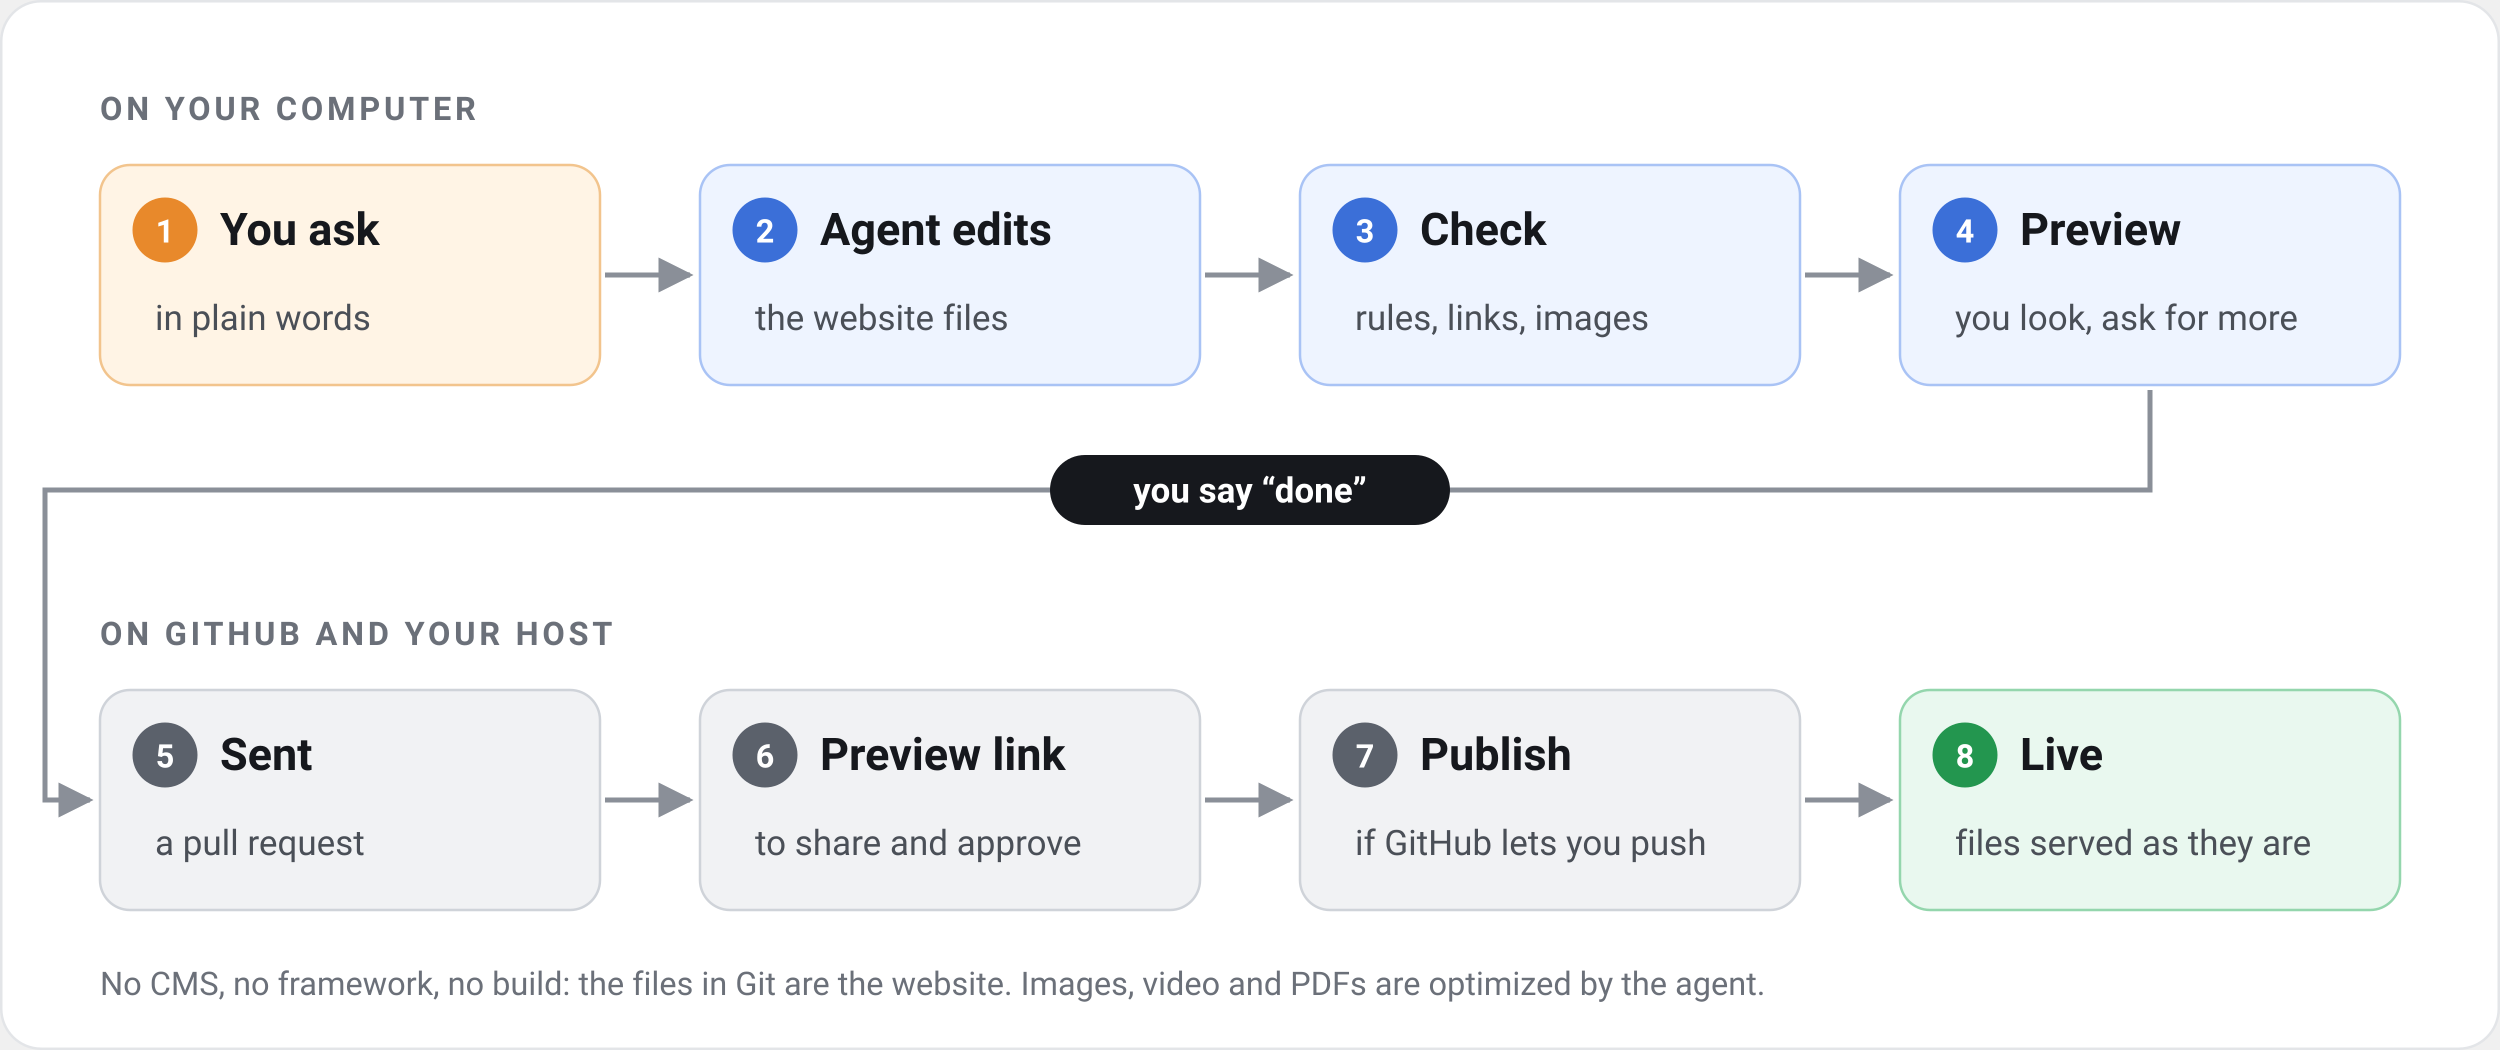
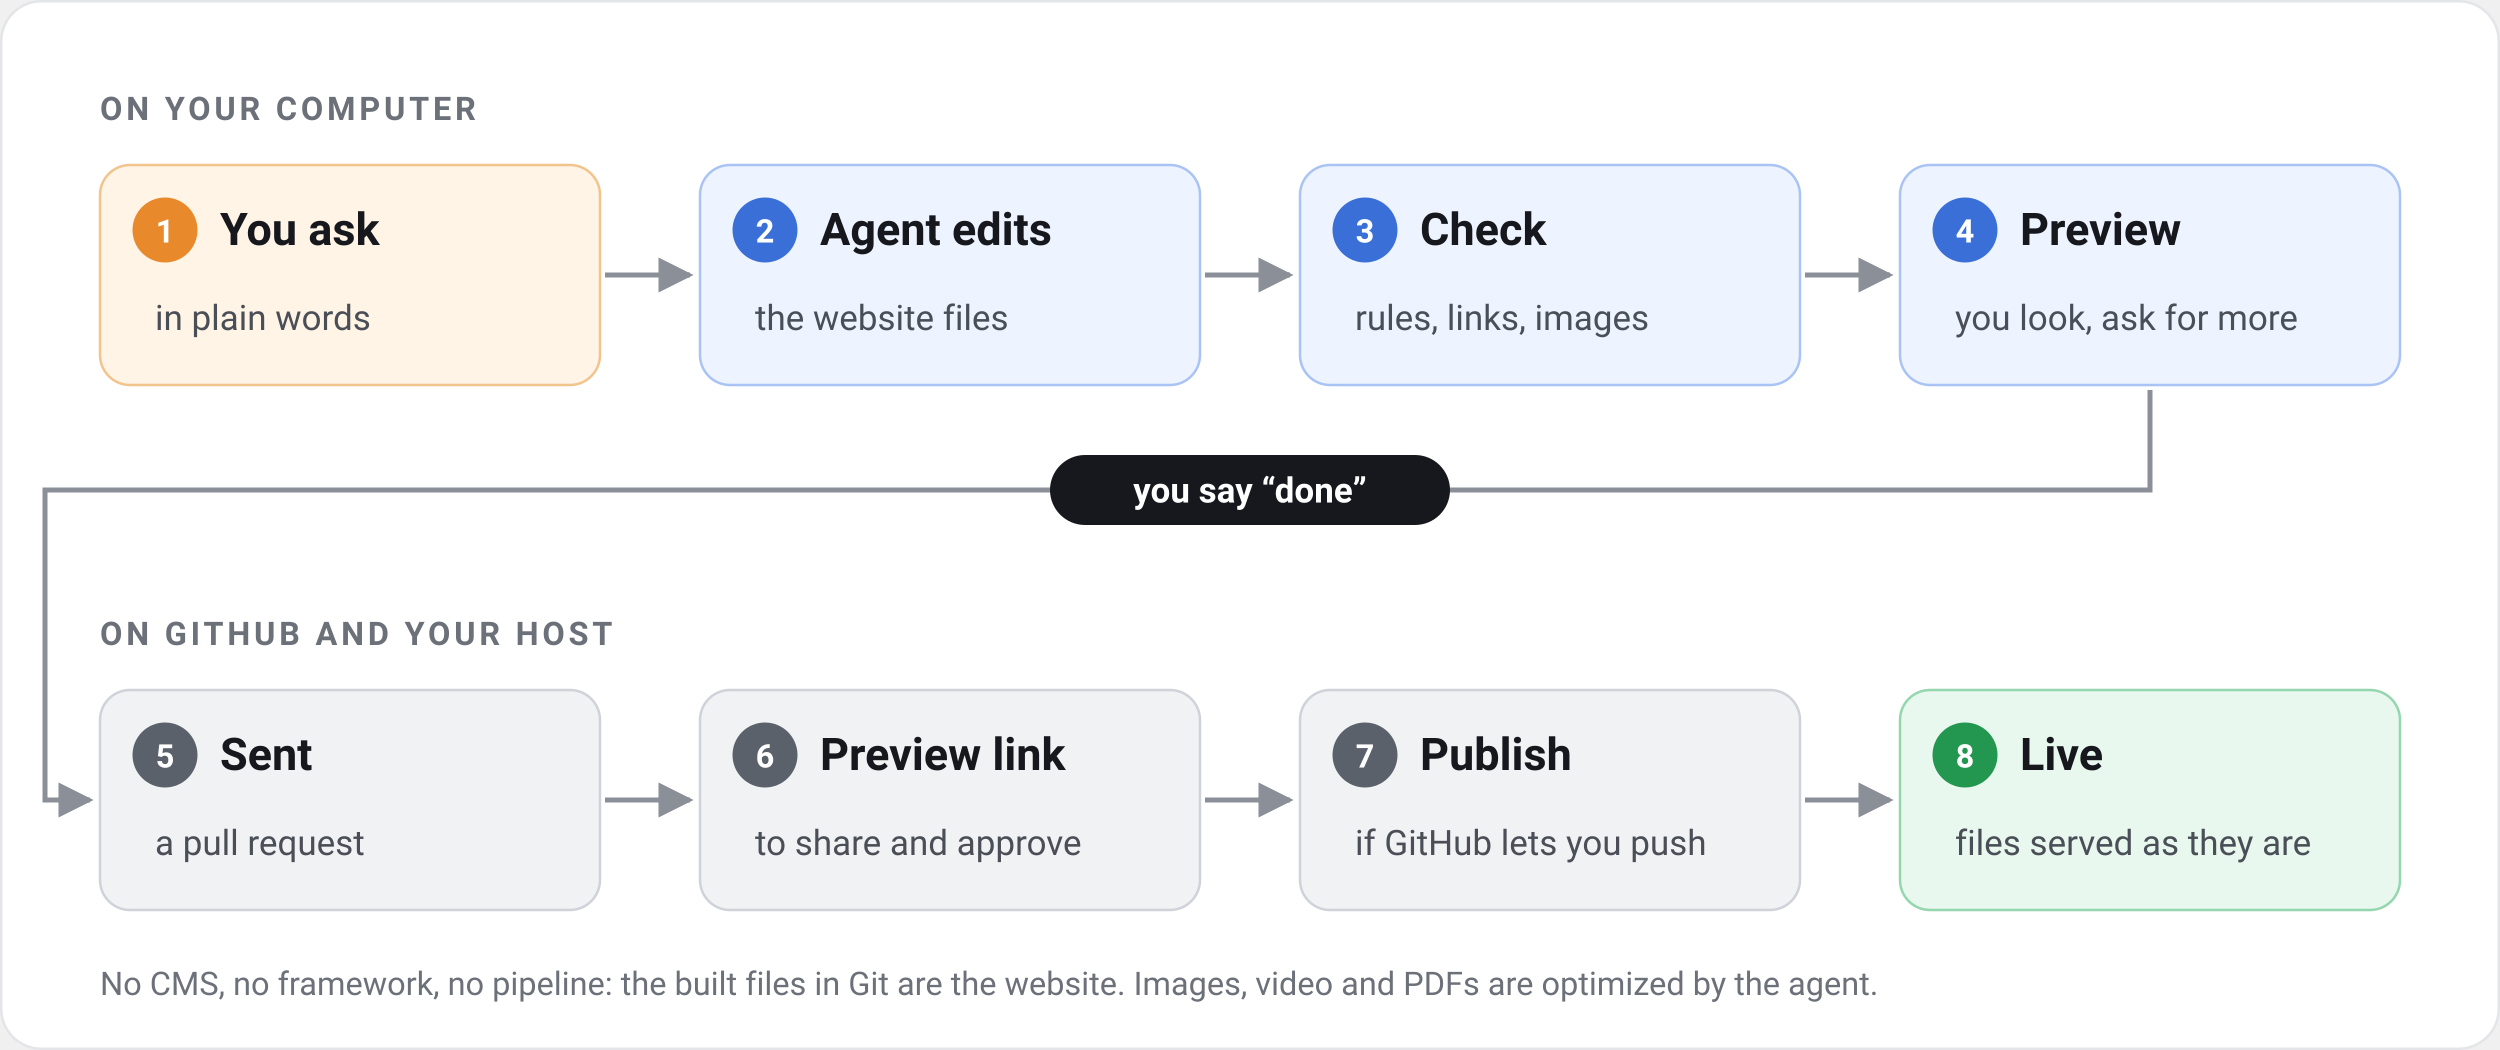
<svg xmlns="http://www.w3.org/2000/svg" viewBox="0 0 1000 420" width="1000" height="420" font-family="system-ui, -apple-system, 'Segoe UI', Roboto, sans-serif">
  <defs>
    <marker id="arrow" viewBox="0 0 10 10" refX="9" refY="5" markerWidth="7" markerHeight="7" orient="auto-start-reverse">
      <path d="M0 0 L10 5 L0 10 z" fill="#8a8f98" />
    </marker>
  </defs>
  <rect x="0.5" y="0.5" width="999" height="419" rx="16" fill="#ffffff" stroke="#e3e5e8" />
  <text x="40" y="48" font-size="13" font-weight="700" letter-spacing="1.5" fill="#6b7079">ON YOUR COMPUTER</text>
  <text x="40" y="258" font-size="13" font-weight="700" letter-spacing="1.5" fill="#6b7079">ON GITHUB AND YOUR HOST</text>
  <g font-size="18" font-weight="650" fill="#16181d">
    <g>
      <rect x="40" y="66" width="200" height="88" rx="12" fill="#fff4e5" stroke="#f2c48d" />
      <circle cx="66" cy="92" r="13" fill="#e8892b" />
      <text x="66" y="97" font-size="13" fill="#fff" text-anchor="middle">1</text>
      <text x="88" y="98">You ask</text>
      <text x="62" y="132" font-size="14" font-weight="400" fill="#4a4f57">in plain words</text>
    </g>
    <g>
      <rect x="280" y="66" width="200" height="88" rx="12" fill="#eef4ff" stroke="#a9c3f5" />
      <circle cx="306" cy="92" r="13" fill="#3b6fd8" />
      <text x="306" y="97" font-size="13" fill="#fff" text-anchor="middle">2</text>
      <text x="328" y="98">Agent edits</text>
      <text x="302" y="132" font-size="14" font-weight="400" fill="#4a4f57">the website files</text>
    </g>
    <g>
      <rect x="520" y="66" width="200" height="88" rx="12" fill="#eef4ff" stroke="#a9c3f5" />
      <circle cx="546" cy="92" r="13" fill="#3b6fd8" />
      <text x="546" y="97" font-size="13" fill="#fff" text-anchor="middle">3</text>
      <text x="568" y="98">Check</text>
      <text x="542" y="132" font-size="14" font-weight="400" fill="#4a4f57">rules, links, images</text>
    </g>
    <g>
      <rect x="760" y="66" width="200" height="88" rx="12" fill="#eef4ff" stroke="#a9c3f5" />
      <circle cx="786" cy="92" r="13" fill="#3b6fd8" />
      <text x="786" y="97" font-size="13" fill="#fff" text-anchor="middle">4</text>
      <text x="808" y="98">Preview</text>
      <text x="782" y="132" font-size="14" font-weight="400" fill="#4a4f57">you look, ask for more</text>
    </g>
    <g>
      <rect x="40" y="276" width="200" height="88" rx="12" fill="#f1f2f4" stroke="#cfd3d9" />
      <circle cx="66" cy="302" r="13" fill="#5b616b" />
      <text x="66" y="307" font-size="13" fill="#fff" text-anchor="middle">5</text>
      <text x="88" y="308">Sent</text>
      <text x="62" y="342" font-size="14" font-weight="400" fill="#4a4f57">a pull request</text>
    </g>
    <g>
      <rect x="280" y="276" width="200" height="88" rx="12" fill="#f1f2f4" stroke="#cfd3d9" />
      <circle cx="306" cy="302" r="13" fill="#5b616b" />
      <text x="306" y="307" font-size="13" fill="#fff" text-anchor="middle">6</text>
      <text x="328" y="308">Preview link</text>
      <text x="302" y="342" font-size="14" font-weight="400" fill="#4a4f57">to share and approve</text>
    </g>
    <g>
      <rect x="520" y="276" width="200" height="88" rx="12" fill="#f1f2f4" stroke="#cfd3d9" />
      <circle cx="546" cy="302" r="13" fill="#5b616b" />
      <text x="546" y="307" font-size="13" fill="#fff" text-anchor="middle">7</text>
      <text x="568" y="308">Publish</text>
      <text x="542" y="342" font-size="14" font-weight="400" fill="#4a4f57">if GitHub lets you push</text>
    </g>
    <g>
      <rect x="760" y="276" width="200" height="88" rx="12" fill="#e9f8ef" stroke="#94d6ad" />
      <circle cx="786" cy="302" r="13" fill="#23964f" />
      <text x="786" y="307" font-size="13" fill="#fff" text-anchor="middle">8</text>
      <text x="808" y="308">Live</text>
      <text x="782" y="342" font-size="14" font-weight="400" fill="#4a4f57">files served as they are</text>
    </g>
  </g>
  <g stroke="#8a8f98" stroke-width="2" fill="none" marker-end="url(#arrow)">
    <path d="M242 110 H276" />
    <path d="M482 110 H516" />
    <path d="M722 110 H756" />
    <path d="M242 320 H276" />
    <path d="M482 320 H516" />
    <path d="M722 320 H756" />
    <path d="M860 156 V196 H18 V320 H36" />
  </g>
  <rect x="420" y="182" width="160" height="28" rx="14" fill="#16181d" />
  <text x="500" y="201" font-size="14" font-weight="600" fill="#ffffff" text-anchor="middle">you say “done”</text>
-   <text x="40" y="398" font-size="13" fill="#6b7079">No CMS, no framework, no build: the files in Git are the website. Images, video and PDFs are optimized by the agent.</text>
+   <text x="40" y="398" font-size="13" fill="#6b7079">No CMS, no framework, no pipeline: the built files in Git are the website. Images, video and PDFs are optimized by the agent.</text>
</svg>
